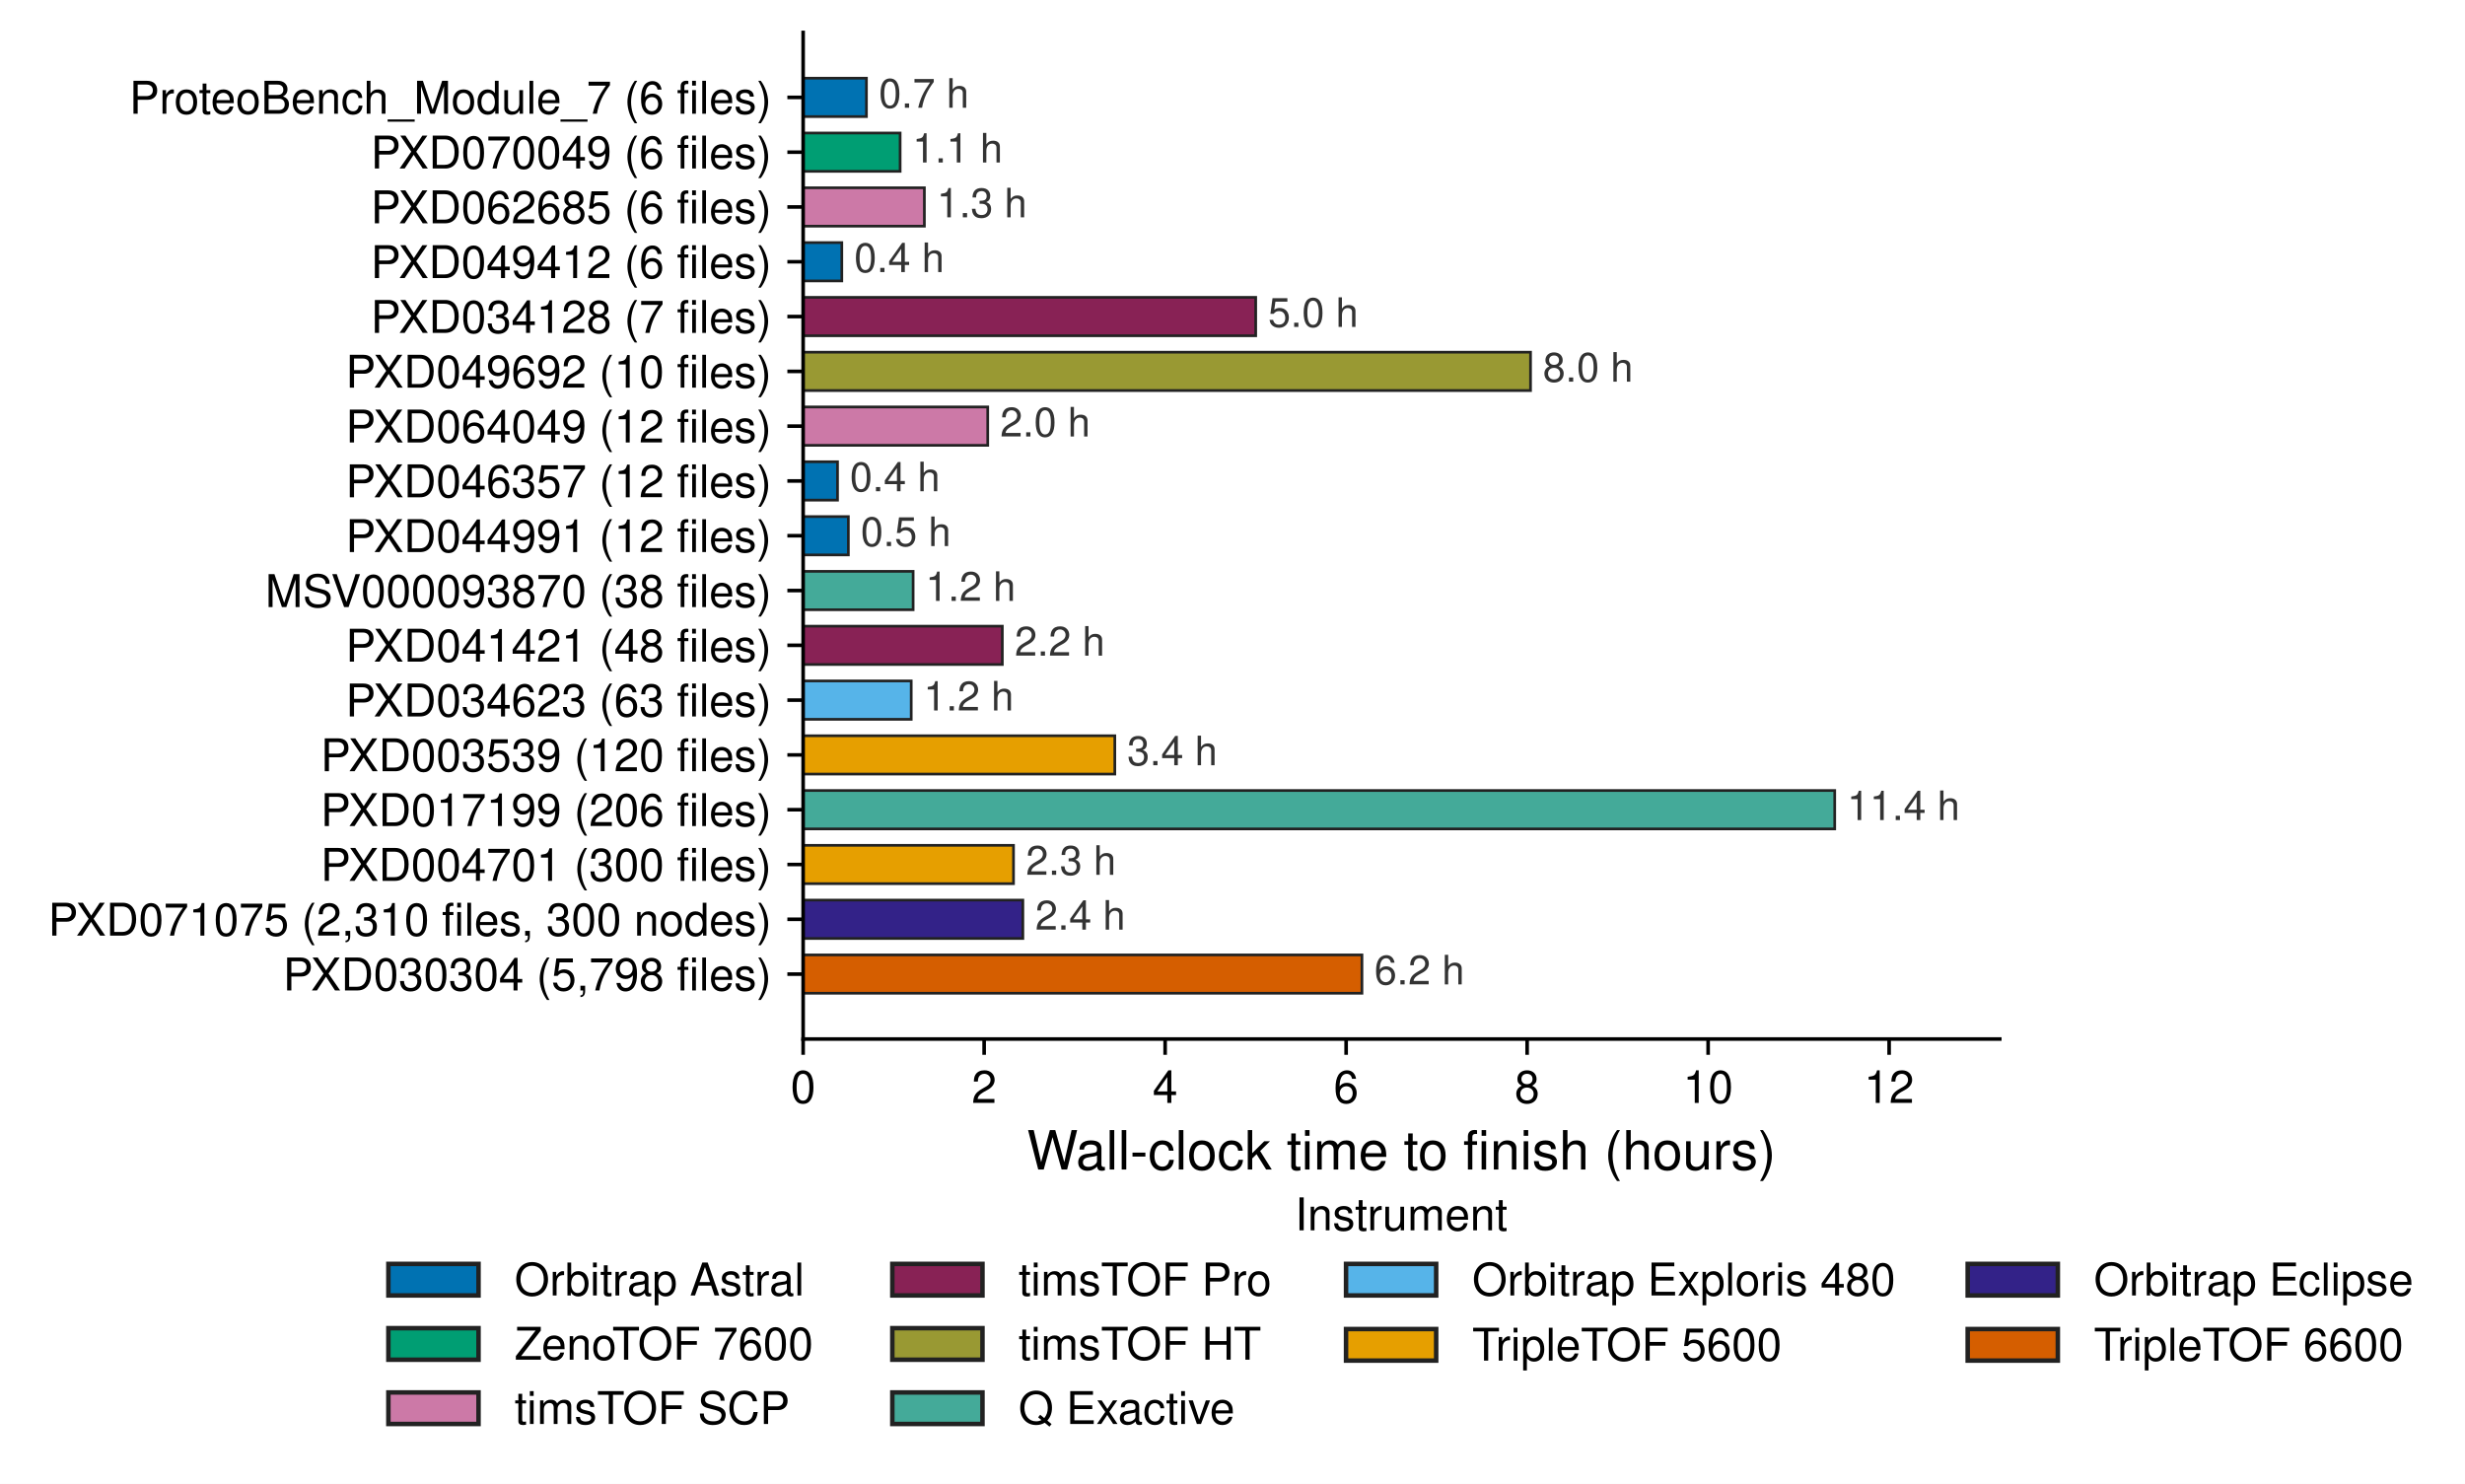
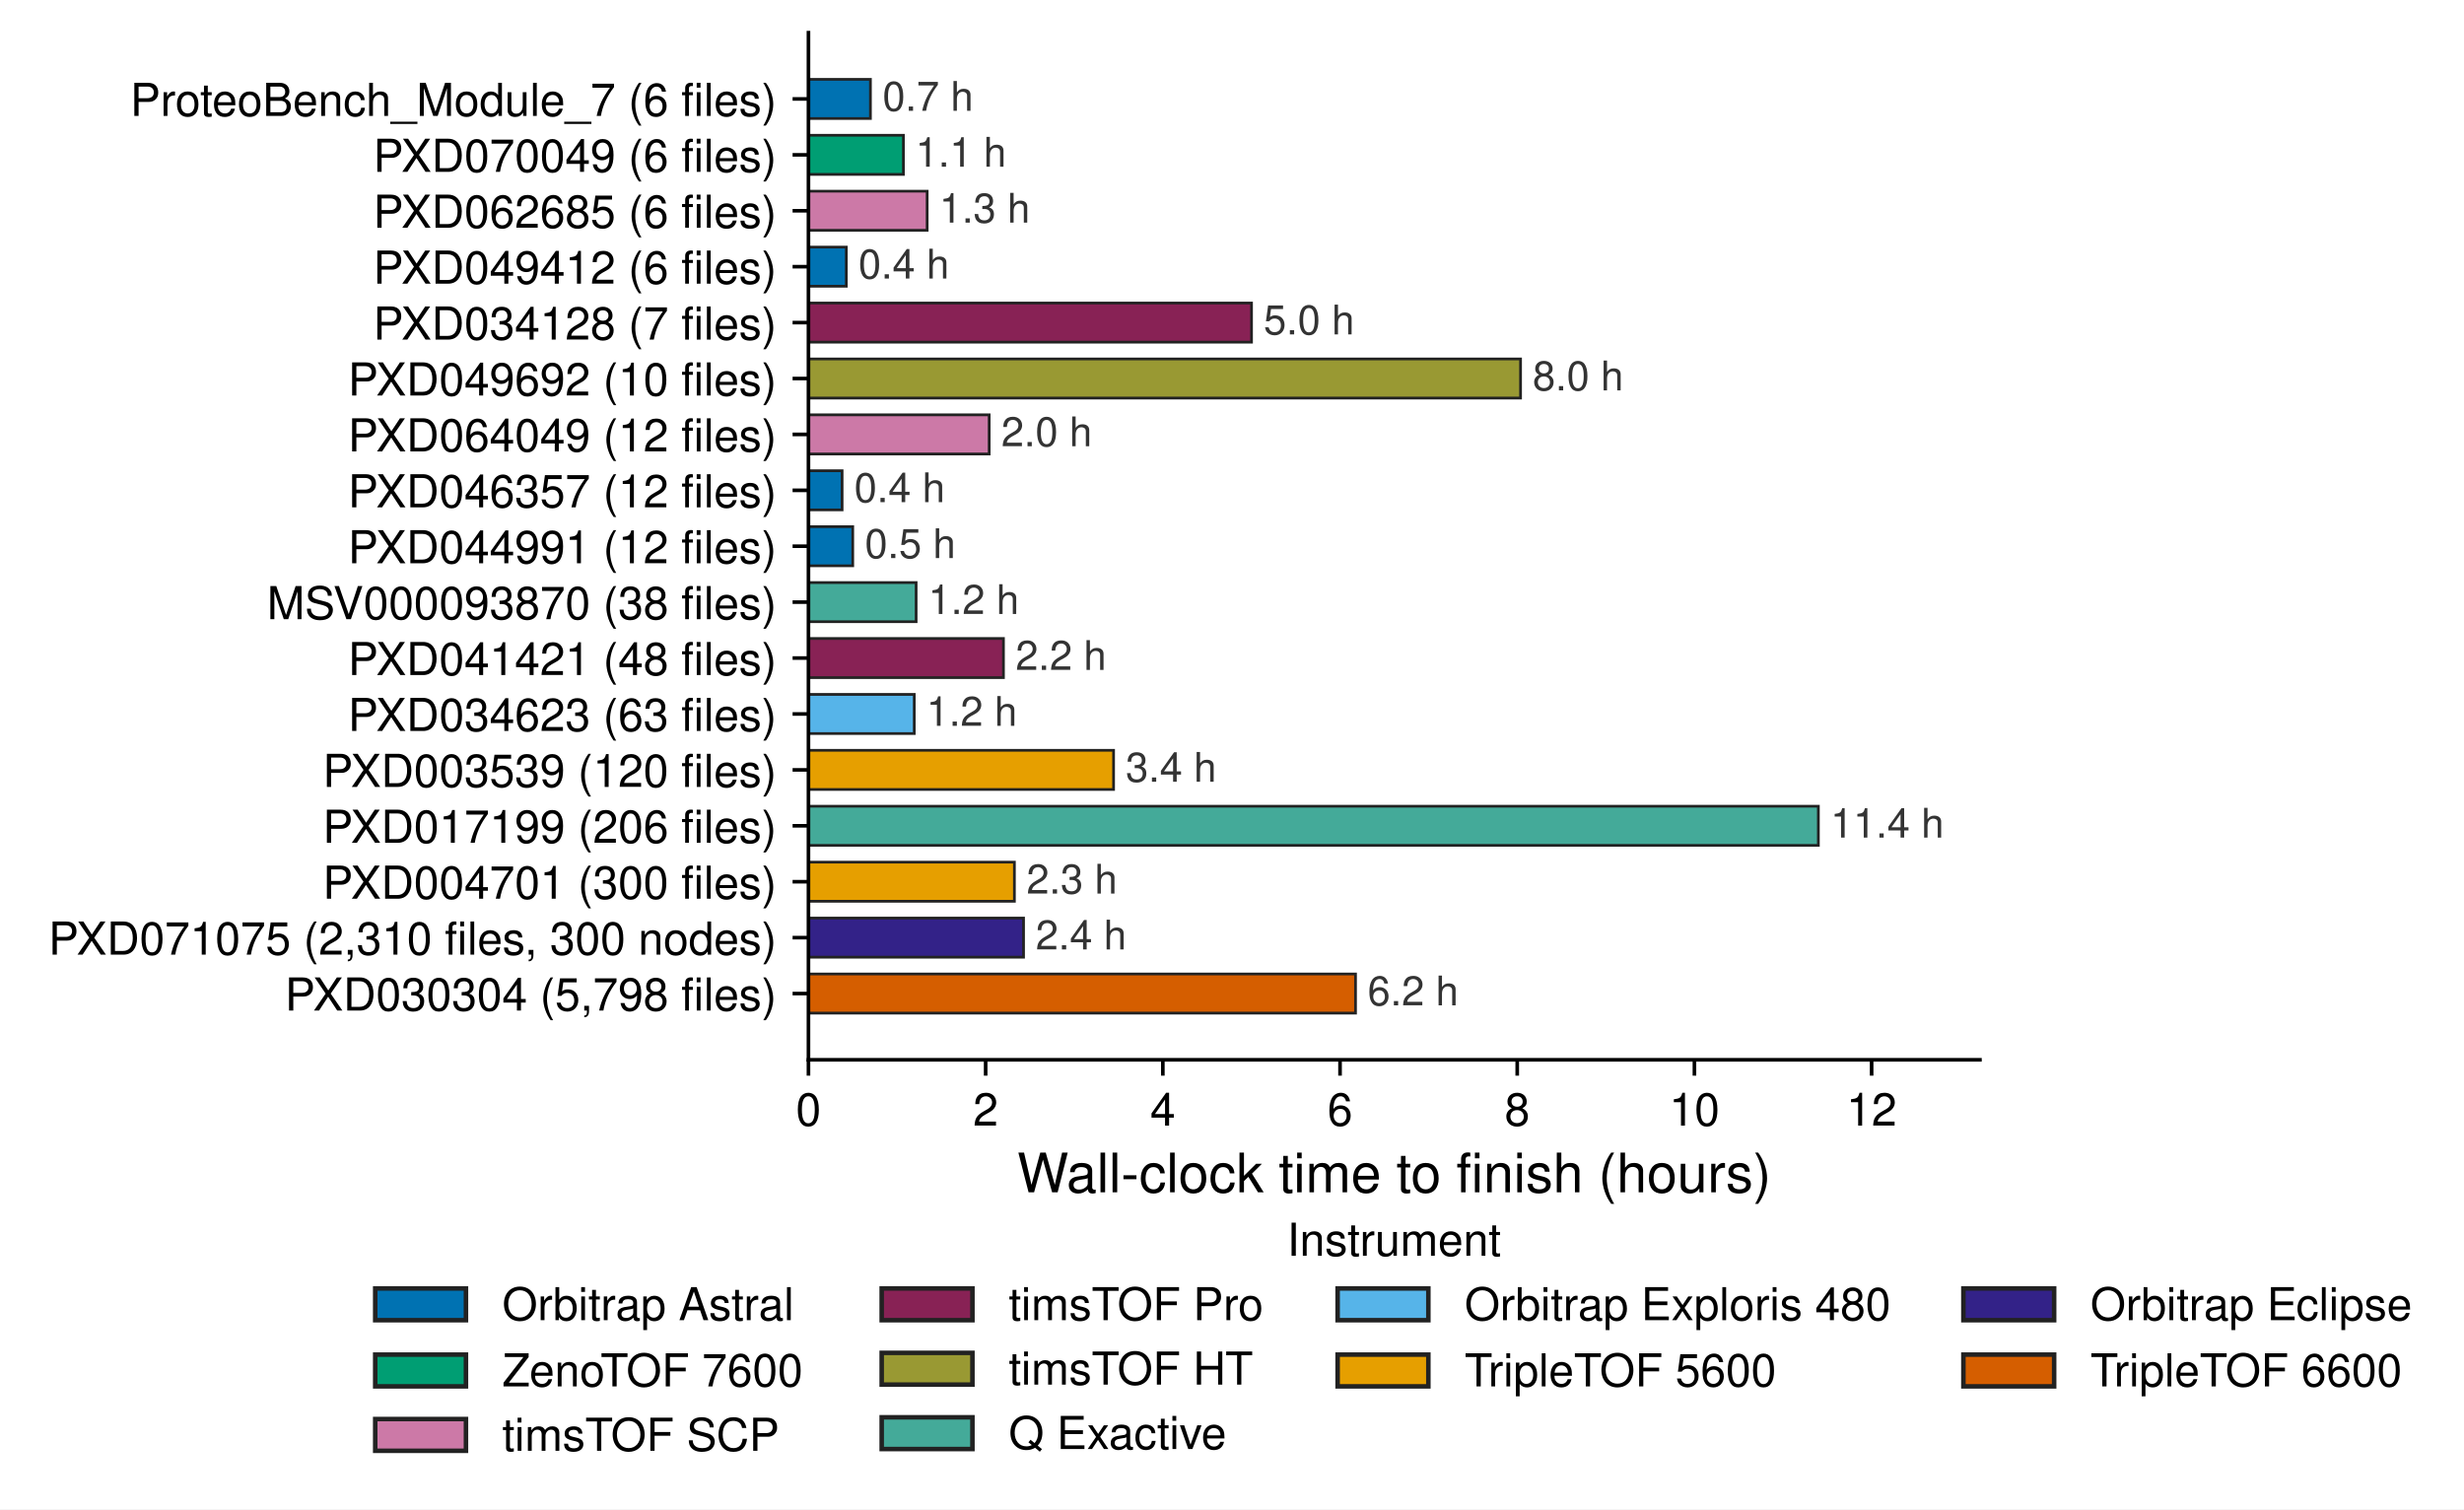
- <svg xmlns="http://www.w3.org/2000/svg" xmlns:xlink="http://www.w3.org/1999/xlink" width="546.897pt" height="329.202pt" viewBox="0 0 546.897 329.202" version="1.1">
+ <svg xmlns="http://www.w3.org/2000/svg" xmlns:xlink="http://www.w3.org/1999/xlink" width="543.077pt" height="332.649pt" viewBox="0 0 543.077 332.649" version="1.1">
  <defs>
    <style type="text/css">*{stroke-linejoin: round; stroke-linecap: butt}</style>
  </defs>
  <g id="figure_1">
    <g id="patch_1">
-       <path d="M 0 329.202  L 546.897 329.202  L 546.897 0  L 0 0  z " style="fill: #ffffff" />
+       <path d="M 0 332.649  L 543.077 332.649  L 543.077 0  L 0 0  z " style="fill: #ffffff" />
    </g>
    <g id="axes_1">
      <g id="patch_2">
-         <path d="M 178.188 230.512  L 443.678 230.512  L 443.678 7.2  L 178.188 7.2  z " style="fill: #ffffff" />
+         <path d="M 178.188 233.574  L 436.387 233.574  L 436.387 7.2  L 178.188 7.2  z " style="fill: #ffffff" />
      </g>
      <g id="patch_3">
-         <path d="M 178.188 17.351  L 192.231 17.351  L 192.231 25.86  L 178.188 25.86  z " clip-path="url(#p35898bf532)" style="fill: #0072b2; stroke: #222222; stroke-width: 0.6; stroke-linejoin: miter" />
+         <path d="M 178.188 17.49  L 191.846 17.49  L 191.846 26.116  L 178.188 26.116  z " clip-path="url(#p997e0b725e)" style="fill: #0072b2; stroke: #222222; stroke-width: 0.6; stroke-linejoin: miter" />
      </g>
      <g id="patch_4">
-         <path d="M 178.188 29.507  L 199.705 29.507  L 199.705 38.016  L 178.188 38.016  z " clip-path="url(#p35898bf532)" style="fill: #009e73; stroke: #222222; stroke-width: 0.6; stroke-linejoin: miter" />
+         <path d="M 178.188 29.813  L 199.114 29.813  L 199.114 38.439  L 178.188 38.439  z " clip-path="url(#p997e0b725e)" style="fill: #009e73; stroke: #222222; stroke-width: 0.6; stroke-linejoin: miter" />
      </g>
      <g id="patch_5">
-         <path d="M 178.188 41.663  L 205.087 41.663  L 205.087 50.173  L 178.188 50.173  z " clip-path="url(#p35898bf532)" style="fill: #cc79a7; stroke: #222222; stroke-width: 0.6; stroke-linejoin: miter" />
+         <path d="M 178.188 42.136  L 204.349 42.136  L 204.349 50.762  L 178.188 50.762  z " clip-path="url(#p997e0b725e)" style="fill: #cc79a7; stroke: #222222; stroke-width: 0.6; stroke-linejoin: miter" />
      </g>
      <g id="patch_6">
-         <path d="M 178.188 53.82  L 186.765 53.82  L 186.765 62.329  L 178.188 62.329  z " clip-path="url(#p35898bf532)" style="fill: #0072b2; stroke: #222222; stroke-width: 0.6; stroke-linejoin: miter" />
+         <path d="M 178.188 54.459  L 186.53 54.459  L 186.53 63.085  L 178.188 63.085  z " clip-path="url(#p997e0b725e)" style="fill: #0072b2; stroke: #222222; stroke-width: 0.6; stroke-linejoin: miter" />
      </g>
      <g id="patch_7">
-         <path d="M 178.188 65.976  L 278.597 65.976  L 278.597 74.485  L 178.188 74.485  z " clip-path="url(#p35898bf532)" style="fill: #882255; stroke: #222222; stroke-width: 0.6; stroke-linejoin: miter" />
+         <path d="M 178.188 66.782  L 275.84 66.782  L 275.84 75.408  L 178.188 75.408  z " clip-path="url(#p997e0b725e)" style="fill: #882255; stroke: #222222; stroke-width: 0.6; stroke-linejoin: miter" />
      </g>
      <g id="patch_8">
-         <path d="M 178.188 78.132  L 339.569 78.132  L 339.569 86.642  L 178.188 86.642  z " clip-path="url(#p35898bf532)" style="fill: #999933; stroke: #222222; stroke-width: 0.6; stroke-linejoin: miter" />
+         <path d="M 178.188 79.105  L 335.137 79.105  L 335.137 87.731  L 178.188 87.731  z " clip-path="url(#p997e0b725e)" style="fill: #999933; stroke: #222222; stroke-width: 0.6; stroke-linejoin: miter" />
      </g>
      <g id="patch_9">
-         <path d="M 178.188 90.289  L 219.142 90.289  L 219.142 98.798  L 178.188 98.798  z " clip-path="url(#p35898bf532)" style="fill: #cc79a7; stroke: #222222; stroke-width: 0.6; stroke-linejoin: miter" />
+         <path d="M 178.188 91.428  L 218.018 91.428  L 218.018 100.054  L 178.188 100.054  z " clip-path="url(#p997e0b725e)" style="fill: #cc79a7; stroke: #222222; stroke-width: 0.6; stroke-linejoin: miter" />
      </g>
      <g id="patch_10">
-         <path d="M 178.188 102.445  L 185.814 102.445  L 185.814 110.954  L 178.188 110.954  z " clip-path="url(#p35898bf532)" style="fill: #0072b2; stroke: #222222; stroke-width: 0.6; stroke-linejoin: miter" />
+         <path d="M 178.188 103.751  L 185.604 103.751  L 185.604 112.377  L 178.188 112.377  z " clip-path="url(#p997e0b725e)" style="fill: #0072b2; stroke: #222222; stroke-width: 0.6; stroke-linejoin: miter" />
      </g>
      <g id="patch_11">
-         <path d="M 178.188 114.601  L 188.221 114.601  L 188.221 123.111  L 178.188 123.111  z " clip-path="url(#p35898bf532)" style="fill: #0072b2; stroke: #222222; stroke-width: 0.6; stroke-linejoin: miter" />
+         <path d="M 178.188 116.074  L 187.946 116.074  L 187.946 124.7  L 178.188 124.7  z " clip-path="url(#p997e0b725e)" style="fill: #0072b2; stroke: #222222; stroke-width: 0.6; stroke-linejoin: miter" />
      </g>
      <g id="patch_12">
-         <path d="M 178.188 126.758  L 202.589 126.758  L 202.589 135.267  L 178.188 135.267  z " clip-path="url(#p35898bf532)" style="fill: #44aa99; stroke: #222222; stroke-width: 0.6; stroke-linejoin: miter" />
+         <path d="M 178.188 128.397  L 201.918 128.397  L 201.918 137.023  L 178.188 137.023  z " clip-path="url(#p997e0b725e)" style="fill: #44aa99; stroke: #222222; stroke-width: 0.6; stroke-linejoin: miter" />
      </g>
      <g id="patch_13">
-         <path d="M 178.188 138.914  L 222.379 138.914  L 222.379 147.423  L 178.188 147.423  z " clip-path="url(#p35898bf532)" style="fill: #882255; stroke: #222222; stroke-width: 0.6; stroke-linejoin: miter" />
+         <path d="M 178.188 140.72  L 221.165 140.72  L 221.165 149.346  L 178.188 149.346  z " clip-path="url(#p997e0b725e)" style="fill: #882255; stroke: #222222; stroke-width: 0.6; stroke-linejoin: miter" />
      </g>
      <g id="patch_14">
-         <path d="M 178.188 151.07  L 202.165 151.07  L 202.165 159.58  L 178.188 159.58  z " clip-path="url(#p35898bf532)" style="fill: #56b4e9; stroke: #222222; stroke-width: 0.6; stroke-linejoin: miter" />
+         <path d="M 178.188 153.043  L 201.506 153.043  L 201.506 161.669  L 178.188 161.669  z " clip-path="url(#p997e0b725e)" style="fill: #56b4e9; stroke: #222222; stroke-width: 0.6; stroke-linejoin: miter" />
      </g>
      <g id="patch_15">
-         <path d="M 178.188 163.227  L 247.336 163.227  L 247.336 171.736  L 178.188 171.736  z " clip-path="url(#p35898bf532)" style="fill: #e69f00; stroke: #222222; stroke-width: 0.6; stroke-linejoin: miter" />
+         <path d="M 178.188 165.366  L 245.437 165.366  L 245.437 173.992  L 178.188 173.992  z " clip-path="url(#p997e0b725e)" style="fill: #e69f00; stroke: #222222; stroke-width: 0.6; stroke-linejoin: miter" />
      </g>
      <g id="patch_16">
-         <path d="M 178.188 175.383  L 407.058 175.383  L 407.058 183.892  L 178.188 183.892  z " clip-path="url(#p35898bf532)" style="fill: #44aa99; stroke: #222222; stroke-width: 0.6; stroke-linejoin: miter" />
+         <path d="M 178.188 177.689  L 400.774 177.689  L 400.774 186.315  L 178.188 186.315  z " clip-path="url(#p997e0b725e)" style="fill: #44aa99; stroke: #222222; stroke-width: 0.6; stroke-linejoin: miter" />
      </g>
      <g id="patch_17">
-         <path d="M 178.188 187.539  L 224.859 187.539  L 224.859 196.049  L 178.188 196.049  z " clip-path="url(#p35898bf532)" style="fill: #e69f00; stroke: #222222; stroke-width: 0.6; stroke-linejoin: miter" />
+         <path d="M 178.188 190.012  L 223.577 190.012  L 223.577 198.639  L 178.188 198.639  z " clip-path="url(#p997e0b725e)" style="fill: #e69f00; stroke: #222222; stroke-width: 0.6; stroke-linejoin: miter" />
      </g>
      <g id="patch_18">
-         <path d="M 178.188 199.696  L 226.932 199.696  L 226.932 208.205  L 178.188 208.205  z " clip-path="url(#p35898bf532)" style="fill: #332288; stroke: #222222; stroke-width: 0.6; stroke-linejoin: miter" />
+         <path d="M 178.188 202.335  L 225.594 202.335  L 225.594 210.962  L 178.188 210.962  z " clip-path="url(#p997e0b725e)" style="fill: #332288; stroke: #222222; stroke-width: 0.6; stroke-linejoin: miter" />
      </g>
      <g id="patch_19">
-         <path d="M 178.188 211.852  L 302.167 211.852  L 302.167 220.361  L 178.188 220.361  z " clip-path="url(#p35898bf532)" style="fill: #d55e00; stroke: #222222; stroke-width: 0.6; stroke-linejoin: miter" />
+         <path d="M 178.188 214.658  L 298.763 214.658  L 298.763 223.285  L 178.188 223.285  z " clip-path="url(#p997e0b725e)" style="fill: #d55e00; stroke: #222222; stroke-width: 0.6; stroke-linejoin: miter" />
      </g>
      <g id="matplotlib.axis_1">
        <g id="xtick_1">
          <g id="line2d_1">
            <defs>
-               <path id="m03715a09d3" d="M 0 0  L 0 3.5  " style="stroke: #000000; stroke-width: 0.8" />
+               <path id="m6bbca49103" d="M 0 0  L 0 3.5  " style="stroke: #000000; stroke-width: 0.8" />
            </defs>
            <g>
-               <use xlink:href="#m03715a09d3" x="178.188" y="230.512" style="stroke: #000000; stroke-width: 0.8" />
+               <use xlink:href="#m6bbca49103" x="178.188" y="233.574" style="stroke: #000000; stroke-width: 0.8" />
            </g>
          </g>
          <g id="text_1">
-             <text style="font-size: 10px; font-family: 'Helvetica', 'Arial', 'DejaVu Sans', sans-serif; text-anchor: middle" x="178.188" y="244.685" transform="rotate(-0 178.1875 244.6854)">0</text>
+             <text style="font-size: 10px; font-family: 'Helvetica', 'Arial', 'DejaVu Sans', sans-serif; text-anchor: middle" x="178.188" y="248.074" transform="rotate(-0 178.1875 248.0743)">0</text>
          </g>
        </g>
        <g id="xtick_2">
          <g id="line2d_2">
            <g>
-               <use xlink:href="#m03715a09d3" x="218.345" y="230.512" style="stroke: #000000; stroke-width: 0.8" />
+               <use xlink:href="#m6bbca49103" x="217.242" y="233.574" style="stroke: #000000; stroke-width: 0.8" />
            </g>
          </g>
          <g id="text_2">
-             <text style="font-size: 10px; font-family: 'Helvetica', 'Arial', 'DejaVu Sans', sans-serif; text-anchor: middle" x="218.345" y="244.685" transform="rotate(-0 218.3446 244.6854)">2</text>
+             <text style="font-size: 10px; font-family: 'Helvetica', 'Arial', 'DejaVu Sans', sans-serif; text-anchor: middle" x="217.242" y="248.074" transform="rotate(-0 217.2419 248.0743)">2</text>
          </g>
        </g>
        <g id="xtick_3">
          <g id="line2d_3">
            <g>
-               <use xlink:href="#m03715a09d3" x="258.502" y="230.512" style="stroke: #000000; stroke-width: 0.8" />
+               <use xlink:href="#m6bbca49103" x="256.296" y="233.574" style="stroke: #000000; stroke-width: 0.8" />
            </g>
          </g>
          <g id="text_3">
-             <text style="font-size: 10px; font-family: 'Helvetica', 'Arial', 'DejaVu Sans', sans-serif; text-anchor: middle" x="258.502" y="244.685" transform="rotate(-0 258.5017 244.6854)">4</text>
+             <text style="font-size: 10px; font-family: 'Helvetica', 'Arial', 'DejaVu Sans', sans-serif; text-anchor: middle" x="256.296" y="248.074" transform="rotate(-0 256.2963 248.0743)">4</text>
          </g>
        </g>
        <g id="xtick_4">
          <g id="line2d_4">
            <g>
-               <use xlink:href="#m03715a09d3" x="298.659" y="230.512" style="stroke: #000000; stroke-width: 0.8" />
+               <use xlink:href="#m6bbca49103" x="295.351" y="233.574" style="stroke: #000000; stroke-width: 0.8" />
            </g>
          </g>
          <g id="text_4">
-             <text style="font-size: 10px; font-family: 'Helvetica', 'Arial', 'DejaVu Sans', sans-serif; text-anchor: middle" x="298.659" y="244.685" transform="rotate(-0 298.6587 244.6854)">6</text>
+             <text style="font-size: 10px; font-family: 'Helvetica', 'Arial', 'DejaVu Sans', sans-serif; text-anchor: middle" x="295.351" y="248.074" transform="rotate(-0 295.3508 248.0743)">6</text>
          </g>
        </g>
        <g id="xtick_5">
          <g id="line2d_5">
            <g>
-               <use xlink:href="#m03715a09d3" x="338.816" y="230.512" style="stroke: #000000; stroke-width: 0.8" />
+               <use xlink:href="#m6bbca49103" x="334.405" y="233.574" style="stroke: #000000; stroke-width: 0.8" />
            </g>
          </g>
          <g id="text_5">
-             <text style="font-size: 10px; font-family: 'Helvetica', 'Arial', 'DejaVu Sans', sans-serif; text-anchor: middle" x="338.816" y="244.685" transform="rotate(-0 338.8158 244.6854)">8</text>
+             <text style="font-size: 10px; font-family: 'Helvetica', 'Arial', 'DejaVu Sans', sans-serif; text-anchor: middle" x="334.405" y="248.074" transform="rotate(-0 334.4052 248.0743)">8</text>
          </g>
        </g>
        <g id="xtick_6">
          <g id="line2d_6">
            <g>
-               <use xlink:href="#m03715a09d3" x="378.973" y="230.512" style="stroke: #000000; stroke-width: 0.8" />
+               <use xlink:href="#m6bbca49103" x="373.46" y="233.574" style="stroke: #000000; stroke-width: 0.8" />
            </g>
          </g>
          <g id="text_6">
-             <text style="font-size: 10px; font-family: 'Helvetica', 'Arial', 'DejaVu Sans', sans-serif; text-anchor: middle" x="378.973" y="244.685" transform="rotate(-0 378.9729 244.6854)">10</text>
+             <text style="font-size: 10px; font-family: 'Helvetica', 'Arial', 'DejaVu Sans', sans-serif; text-anchor: middle" x="373.46" y="248.074" transform="rotate(-0 373.4596 248.0743)">10</text>
          </g>
        </g>
        <g id="xtick_7">
          <g id="line2d_7">
            <g>
-               <use xlink:href="#m03715a09d3" x="419.13" y="230.512" style="stroke: #000000; stroke-width: 0.8" />
+               <use xlink:href="#m6bbca49103" x="412.514" y="233.574" style="stroke: #000000; stroke-width: 0.8" />
            </g>
          </g>
          <g id="text_7">
-             <text style="font-size: 10px; font-family: 'Helvetica', 'Arial', 'DejaVu Sans', sans-serif; text-anchor: middle" x="419.13" y="244.685" transform="rotate(-0 419.13 244.6854)">12</text>
+             <text style="font-size: 10px; font-family: 'Helvetica', 'Arial', 'DejaVu Sans', sans-serif; text-anchor: middle" x="412.514" y="248.074" transform="rotate(-0 412.514 248.0743)">12</text>
          </g>
        </g>
        <g id="text_8">
-           <text style="font-size: 12px; font-family: 'Helvetica', 'Arial', 'DejaVu Sans', sans-serif; text-anchor: middle" x="310.933" y="259.466" transform="rotate(-0 310.9325 259.4661)">Wall-clock time to finish (hours)</text>
+           <text style="font-size: 12px; font-family: 'Helvetica', 'Arial', 'DejaVu Sans', sans-serif; text-anchor: middle" x="307.288" y="262.774" transform="rotate(-0 307.2875 262.7736)">Wall-clock time to finish (hours)</text>
        </g>
      </g>
      <g id="matplotlib.axis_2">
        <g id="ytick_1">
          <g id="line2d_8">
            <defs>
-               <path id="m90ef598fbb" d="M 0 0  L -3.5 0  " style="stroke: #000000; stroke-width: 0.8" />
+               <path id="m65134da988" d="M 0 0  L -3.5 0  " style="stroke: #000000; stroke-width: 0.8" />
            </defs>
            <g>
-               <use xlink:href="#m90ef598fbb" x="178.188" y="21.605" style="stroke: #000000; stroke-width: 0.8" />
+               <use xlink:href="#m65134da988" x="178.188" y="21.803" style="stroke: #000000; stroke-width: 0.8" />
            </g>
          </g>
          <g id="text_9">
-             <text style="font-size: 10px; font-family: 'Helvetica', 'Arial', 'DejaVu Sans', sans-serif; text-anchor: end" x="171.188" y="25.229" transform="rotate(-0 171.1875 25.2287)">ProteoBench_Module_7  (6 files)</text>
+             <text style="font-size: 10px; font-family: 'Helvetica', 'Arial', 'DejaVu Sans', sans-serif; text-anchor: end" x="171.188" y="25.553" transform="rotate(-0 171.1875 25.55281)">ProteoBench_Module_7  (6 files)</text>
          </g>
        </g>
        <g id="ytick_2">
          <g id="line2d_9">
            <g>
-               <use xlink:href="#m90ef598fbb" x="178.188" y="33.762" style="stroke: #000000; stroke-width: 0.8" />
+               <use xlink:href="#m65134da988" x="178.188" y="34.126" style="stroke: #000000; stroke-width: 0.8" />
            </g>
          </g>
          <g id="text_10">
-             <text style="font-size: 10px; font-family: 'Helvetica', 'Arial', 'DejaVu Sans', sans-serif; text-anchor: end" x="171.188" y="37.385" transform="rotate(-0 171.1875 37.38504)">PXD070049  (6 files)</text>
+             <text style="font-size: 10px; font-family: 'Helvetica', 'Arial', 'DejaVu Sans', sans-serif; text-anchor: end" x="171.188" y="37.876" transform="rotate(-0 171.1875 37.87585)">PXD070049  (6 files)</text>
          </g>
        </g>
        <g id="ytick_3">
          <g id="line2d_10">
            <g>
-               <use xlink:href="#m90ef598fbb" x="178.188" y="45.918" style="stroke: #000000; stroke-width: 0.8" />
+               <use xlink:href="#m65134da988" x="178.188" y="46.449" style="stroke: #000000; stroke-width: 0.8" />
            </g>
          </g>
          <g id="text_11">
-             <text style="font-size: 10px; font-family: 'Helvetica', 'Arial', 'DejaVu Sans', sans-serif; text-anchor: end" x="171.188" y="49.541" transform="rotate(-0 171.1875 49.54139)">PXD062685  (6 files)</text>
+             <text style="font-size: 10px; font-family: 'Helvetica', 'Arial', 'DejaVu Sans', sans-serif; text-anchor: end" x="171.188" y="50.199" transform="rotate(-0 171.1875 50.1989)">PXD062685  (6 files)</text>
          </g>
        </g>
        <g id="ytick_4">
          <g id="line2d_11">
            <g>
-               <use xlink:href="#m90ef598fbb" x="178.188" y="58.074" style="stroke: #000000; stroke-width: 0.8" />
+               <use xlink:href="#m65134da988" x="178.188" y="58.772" style="stroke: #000000; stroke-width: 0.8" />
            </g>
          </g>
          <g id="text_12">
-             <text style="font-size: 10px; font-family: 'Helvetica', 'Arial', 'DejaVu Sans', sans-serif; text-anchor: end" x="171.188" y="61.698" transform="rotate(-0 171.1875 61.69773)">PXD049412  (6 files)</text>
+             <text style="font-size: 10px; font-family: 'Helvetica', 'Arial', 'DejaVu Sans', sans-serif; text-anchor: end" x="171.188" y="62.522" transform="rotate(-0 171.1875 62.52195)">PXD049412  (6 files)</text>
          </g>
        </g>
        <g id="ytick_5">
          <g id="line2d_12">
            <g>
-               <use xlink:href="#m90ef598fbb" x="178.188" y="70.231" style="stroke: #000000; stroke-width: 0.8" />
+               <use xlink:href="#m65134da988" x="178.188" y="71.095" style="stroke: #000000; stroke-width: 0.8" />
            </g>
          </g>
          <g id="text_13">
-             <text style="font-size: 10px; font-family: 'Helvetica', 'Arial', 'DejaVu Sans', sans-serif; text-anchor: end" x="171.188" y="73.854" transform="rotate(-0 171.1875 73.85407)">PXD034128  (7 files)</text>
+             <text style="font-size: 10px; font-family: 'Helvetica', 'Arial', 'DejaVu Sans', sans-serif; text-anchor: end" x="171.188" y="74.845" transform="rotate(-0 171.1875 74.84499)">PXD034128  (7 files)</text>
          </g>
        </g>
        <g id="ytick_6">
          <g id="line2d_13">
            <g>
-               <use xlink:href="#m90ef598fbb" x="178.188" y="82.387" style="stroke: #000000; stroke-width: 0.8" />
+               <use xlink:href="#m65134da988" x="178.188" y="83.418" style="stroke: #000000; stroke-width: 0.8" />
            </g>
          </g>
          <g id="text_14">
-             <text style="font-size: 10px; font-family: 'Helvetica', 'Arial', 'DejaVu Sans', sans-serif; text-anchor: end" x="171.188" y="86.01" transform="rotate(-0 171.1875 86.01041)">PXD049692  (10 files)</text>
+             <text style="font-size: 10px; font-family: 'Helvetica', 'Arial', 'DejaVu Sans', sans-serif; text-anchor: end" x="171.188" y="87.168" transform="rotate(-0 171.1875 87.16804)">PXD049692  (10 files)</text>
          </g>
        </g>
        <g id="ytick_7">
          <g id="line2d_14">
            <g>
-               <use xlink:href="#m90ef598fbb" x="178.188" y="94.543" style="stroke: #000000; stroke-width: 0.8" />
+               <use xlink:href="#m65134da988" x="178.188" y="95.741" style="stroke: #000000; stroke-width: 0.8" />
            </g>
          </g>
          <g id="text_15">
-             <text style="font-size: 10px; font-family: 'Helvetica', 'Arial', 'DejaVu Sans', sans-serif; text-anchor: end" x="171.188" y="98.167" transform="rotate(-0 171.1875 98.16675)">PXD064049  (12 files)</text>
+             <text style="font-size: 10px; font-family: 'Helvetica', 'Arial', 'DejaVu Sans', sans-serif; text-anchor: end" x="171.188" y="99.491" transform="rotate(-0 171.1875 99.49108)">PXD064049  (12 files)</text>
          </g>
        </g>
        <g id="ytick_8">
          <g id="line2d_15">
            <g>
-               <use xlink:href="#m90ef598fbb" x="178.188" y="106.7" style="stroke: #000000; stroke-width: 0.8" />
+               <use xlink:href="#m65134da988" x="178.188" y="108.064" style="stroke: #000000; stroke-width: 0.8" />
            </g>
          </g>
          <g id="text_16">
-             <text style="font-size: 10px; font-family: 'Helvetica', 'Arial', 'DejaVu Sans', sans-serif; text-anchor: end" x="171.188" y="110.323" transform="rotate(-0 171.1875 110.3231)">PXD046357  (12 files)</text>
+             <text style="font-size: 10px; font-family: 'Helvetica', 'Arial', 'DejaVu Sans', sans-serif; text-anchor: end" x="171.188" y="111.814" transform="rotate(-0 171.1875 111.8141)">PXD046357  (12 files)</text>
          </g>
        </g>
        <g id="ytick_9">
          <g id="line2d_16">
            <g>
-               <use xlink:href="#m90ef598fbb" x="178.188" y="118.856" style="stroke: #000000; stroke-width: 0.8" />
+               <use xlink:href="#m65134da988" x="178.188" y="120.387" style="stroke: #000000; stroke-width: 0.8" />
            </g>
          </g>
          <g id="text_17">
-             <text style="font-size: 10px; font-family: 'Helvetica', 'Arial', 'DejaVu Sans', sans-serif; text-anchor: end" x="171.188" y="122.479" transform="rotate(-0 171.1875 122.4794)">PXD044991  (12 files)</text>
+             <text style="font-size: 10px; font-family: 'Helvetica', 'Arial', 'DejaVu Sans', sans-serif; text-anchor: end" x="171.188" y="124.137" transform="rotate(-0 171.1875 124.1372)">PXD044991  (12 files)</text>
          </g>
        </g>
        <g id="ytick_10">
          <g id="line2d_17">
            <g>
-               <use xlink:href="#m90ef598fbb" x="178.188" y="131.012" style="stroke: #000000; stroke-width: 0.8" />
+               <use xlink:href="#m65134da988" x="178.188" y="132.71" style="stroke: #000000; stroke-width: 0.8" />
            </g>
          </g>
          <g id="text_18">
-             <text style="font-size: 10px; font-family: 'Helvetica', 'Arial', 'DejaVu Sans', sans-serif; text-anchor: end" x="171.188" y="134.675" transform="rotate(-0 171.1875 134.6748)">MSV000093870  (38 files)</text>
+             <text style="font-size: 10px; font-family: 'Helvetica', 'Arial', 'DejaVu Sans', sans-serif; text-anchor: end" x="171.188" y="136.46" transform="rotate(-0 171.1875 136.4602)">MSV000093870  (38 files)</text>
          </g>
        </g>
        <g id="ytick_11">
          <g id="line2d_18">
            <g>
-               <use xlink:href="#m90ef598fbb" x="178.188" y="143.169" style="stroke: #000000; stroke-width: 0.8" />
+               <use xlink:href="#m65134da988" x="178.188" y="145.033" style="stroke: #000000; stroke-width: 0.8" />
            </g>
          </g>
          <g id="text_19">
-             <text style="font-size: 10px; font-family: 'Helvetica', 'Arial', 'DejaVu Sans', sans-serif; text-anchor: end" x="171.188" y="146.792" transform="rotate(-0 171.1875 146.7921)">PXD041421  (48 files)</text>
+             <text style="font-size: 10px; font-family: 'Helvetica', 'Arial', 'DejaVu Sans', sans-serif; text-anchor: end" x="171.188" y="148.783" transform="rotate(-0 171.1875 148.7833)">PXD041421  (48 files)</text>
          </g>
        </g>
        <g id="ytick_12">
          <g id="line2d_19">
            <g>
-               <use xlink:href="#m90ef598fbb" x="178.188" y="155.325" style="stroke: #000000; stroke-width: 0.8" />
+               <use xlink:href="#m65134da988" x="178.188" y="157.356" style="stroke: #000000; stroke-width: 0.8" />
            </g>
          </g>
          <g id="text_20">
-             <text style="font-size: 10px; font-family: 'Helvetica', 'Arial', 'DejaVu Sans', sans-serif; text-anchor: end" x="171.188" y="158.948" transform="rotate(-0 171.1875 158.9485)">PXD034623  (63 files)</text>
+             <text style="font-size: 10px; font-family: 'Helvetica', 'Arial', 'DejaVu Sans', sans-serif; text-anchor: end" x="171.188" y="161.106" transform="rotate(-0 171.1875 161.1063)">PXD034623  (63 files)</text>
          </g>
        </g>
        <g id="ytick_13">
          <g id="line2d_20">
            <g>
-               <use xlink:href="#m90ef598fbb" x="178.188" y="167.481" style="stroke: #000000; stroke-width: 0.8" />
+               <use xlink:href="#m65134da988" x="178.188" y="169.679" style="stroke: #000000; stroke-width: 0.8" />
            </g>
          </g>
          <g id="text_21">
-             <text style="font-size: 10px; font-family: 'Helvetica', 'Arial', 'DejaVu Sans', sans-serif; text-anchor: end" x="171.188" y="171.105" transform="rotate(-0 171.1875 171.1048)">PXD003539  (120 files)</text>
+             <text style="font-size: 10px; font-family: 'Helvetica', 'Arial', 'DejaVu Sans', sans-serif; text-anchor: end" x="171.188" y="173.429" transform="rotate(-0 171.1875 173.4294)">PXD003539  (120 files)</text>
          </g>
        </g>
        <g id="ytick_14">
          <g id="line2d_21">
            <g>
-               <use xlink:href="#m90ef598fbb" x="178.188" y="179.638" style="stroke: #000000; stroke-width: 0.8" />
+               <use xlink:href="#m65134da988" x="178.188" y="182.002" style="stroke: #000000; stroke-width: 0.8" />
            </g>
          </g>
          <g id="text_22">
-             <text style="font-size: 10px; font-family: 'Helvetica', 'Arial', 'DejaVu Sans', sans-serif; text-anchor: end" x="171.188" y="183.261" transform="rotate(-0 171.1875 183.2611)">PXD017199  (206 files)</text>
+             <text style="font-size: 10px; font-family: 'Helvetica', 'Arial', 'DejaVu Sans', sans-serif; text-anchor: end" x="171.188" y="185.752" transform="rotate(-0 171.1875 185.7524)">PXD017199  (206 files)</text>
          </g>
        </g>
        <g id="ytick_15">
          <g id="line2d_22">
            <g>
-               <use xlink:href="#m90ef598fbb" x="178.188" y="191.794" style="stroke: #000000; stroke-width: 0.8" />
+               <use xlink:href="#m65134da988" x="178.188" y="194.325" style="stroke: #000000; stroke-width: 0.8" />
            </g>
          </g>
          <g id="text_23">
-             <text style="font-size: 10px; font-family: 'Helvetica', 'Arial', 'DejaVu Sans', sans-serif; text-anchor: end" x="171.188" y="195.417" transform="rotate(-0 171.1875 195.4175)">PXD004701  (300 files)</text>
+             <text style="font-size: 10px; font-family: 'Helvetica', 'Arial', 'DejaVu Sans', sans-serif; text-anchor: end" x="171.188" y="198.075" transform="rotate(-0 171.1875 198.0754)">PXD004701  (300 files)</text>
          </g>
        </g>
        <g id="ytick_16">
          <g id="line2d_23">
            <g>
-               <use xlink:href="#m90ef598fbb" x="178.188" y="203.95" style="stroke: #000000; stroke-width: 0.8" />
+               <use xlink:href="#m65134da988" x="178.188" y="206.648" style="stroke: #000000; stroke-width: 0.8" />
            </g>
          </g>
          <g id="text_24">
-             <text style="font-size: 10px; font-family: 'Helvetica', 'Arial', 'DejaVu Sans', sans-serif; text-anchor: end" x="171.188" y="207.574" transform="rotate(-0 171.1875 207.5738)">PXD071075  (2,310 files, 300 nodes)</text>
+             <text style="font-size: 10px; font-family: 'Helvetica', 'Arial', 'DejaVu Sans', sans-serif; text-anchor: end" x="171.188" y="210.398" transform="rotate(-0 171.1875 210.3985)">PXD071075  (2,310 files, 300 nodes)</text>
          </g>
        </g>
        <g id="ytick_17">
          <g id="line2d_24">
            <g>
-               <use xlink:href="#m90ef598fbb" x="178.188" y="216.107" style="stroke: #000000; stroke-width: 0.8" />
+               <use xlink:href="#m65134da988" x="178.188" y="218.972" style="stroke: #000000; stroke-width: 0.8" />
            </g>
          </g>
          <g id="text_25">
-             <text style="font-size: 10px; font-family: 'Helvetica', 'Arial', 'DejaVu Sans', sans-serif; text-anchor: end" x="171.188" y="219.73" transform="rotate(-0 171.1875 219.7302)">PXD030304  (5,798 files)</text>
+             <text style="font-size: 10px; font-family: 'Helvetica', 'Arial', 'DejaVu Sans', sans-serif; text-anchor: end" x="171.188" y="222.722" transform="rotate(-0 171.1875 222.7215)">PXD030304  (5,798 files)</text>
          </g>
        </g>
      </g>
      <g id="patch_20">
-         <path d="M 178.188 230.512  L 178.188 7.2  " style="fill: none; stroke: #000000; stroke-width: 0.8; stroke-linejoin: miter; stroke-linecap: square" />
+         <path d="M 178.188 233.574  L 178.188 7.2  " style="fill: none; stroke: #000000; stroke-width: 0.8; stroke-linejoin: miter; stroke-linecap: square" />
      </g>
      <g id="patch_21">
-         <path d="M 178.188 230.512  L 443.678 230.512  " style="fill: none; stroke: #000000; stroke-width: 0.8; stroke-linejoin: miter; stroke-linecap: square" />
+         <path d="M 178.188 233.574  L 436.387 233.574  " style="fill: none; stroke: #000000; stroke-width: 0.8; stroke-linejoin: miter; stroke-linecap: square" />
      </g>
      <g id="text_26">
-         <text style="font-size: 9px; font-family: 'Helvetica', 'Arial', 'DejaVu Sans', sans-serif; text-anchor: start; fill: #333333" x="194.978" y="23.895" transform="rotate(-0 194.9778 23.89534)">0.7 h</text>
+         <text style="font-size: 9px; font-family: 'Helvetica', 'Arial', 'DejaVu Sans', sans-serif; text-anchor: start; fill: #333333" x="194.517" y="24.413" transform="rotate(-0 194.5167 24.41316)">0.7 h</text>
      </g>
      <g id="text_27">
-         <text style="font-size: 9px; font-family: 'Helvetica', 'Arial', 'DejaVu Sans', sans-serif; text-anchor: start; fill: #333333" x="202.451" y="36.052" transform="rotate(-0 202.4514 36.05168)">1.1 h</text>
+         <text style="font-size: 9px; font-family: 'Helvetica', 'Arial', 'DejaVu Sans', sans-serif; text-anchor: start; fill: #333333" x="201.785" y="36.736" transform="rotate(-0 201.7852 36.73621)">1.1 h</text>
      </g>
      <g id="text_28">
-         <text style="font-size: 9px; font-family: 'Helvetica', 'Arial', 'DejaVu Sans', sans-serif; text-anchor: start; fill: #333333" x="207.834" y="48.208" transform="rotate(-0 207.8336 48.20803)">1.3 h</text>
+         <text style="font-size: 9px; font-family: 'Helvetica', 'Arial', 'DejaVu Sans', sans-serif; text-anchor: start; fill: #333333" x="207.02" y="49.059" transform="rotate(-0 207.0196 49.05925)">1.3 h</text>
      </g>
      <g id="text_29">
-         <text style="font-size: 9px; font-family: 'Helvetica', 'Arial', 'DejaVu Sans', sans-serif; text-anchor: start; fill: #333333" x="189.512" y="60.364" transform="rotate(-0 189.5119 60.36437)">0.4 h</text>
+         <text style="font-size: 9px; font-family: 'Helvetica', 'Arial', 'DejaVu Sans', sans-serif; text-anchor: start; fill: #333333" x="189.201" y="61.382" transform="rotate(-0 189.201 61.3823)">0.4 h</text>
      </g>
      <g id="text_30">
-         <text style="font-size: 9px; font-family: 'Helvetica', 'Arial', 'DejaVu Sans', sans-serif; text-anchor: start; fill: #333333" x="281.343" y="72.521" transform="rotate(-0 281.3434 72.52071)">5.0 h</text>
+         <text style="font-size: 9px; font-family: 'Helvetica', 'Arial', 'DejaVu Sans', sans-serif; text-anchor: start; fill: #333333" x="278.511" y="73.705" transform="rotate(-0 278.5109 73.70534)">5.0 h</text>
      </g>
      <g id="text_31">
-         <text style="font-size: 9px; font-family: 'Helvetica', 'Arial', 'DejaVu Sans', sans-serif; text-anchor: start; fill: #333333" x="342.315" y="84.677" transform="rotate(-0 342.3152 84.67705)">8.0 h</text>
+         <text style="font-size: 9px; font-family: 'Helvetica', 'Arial', 'DejaVu Sans', sans-serif; text-anchor: start; fill: #333333" x="337.808" y="86.028" transform="rotate(-0 337.8085 86.02839)">8.0 h</text>
      </g>
      <g id="text_32">
-         <text style="font-size: 9px; font-family: 'Helvetica', 'Arial', 'DejaVu Sans', sans-serif; text-anchor: start; fill: #333333" x="221.889" y="96.833" transform="rotate(-0 221.8886 96.83339)">2.0 h</text>
+         <text style="font-size: 9px; font-family: 'Helvetica', 'Arial', 'DejaVu Sans', sans-serif; text-anchor: start; fill: #333333" x="220.689" y="98.351" transform="rotate(-0 220.6886 98.35143)">2.0 h</text>
      </g>
      <g id="text_33">
-         <text style="font-size: 9px; font-family: 'Helvetica', 'Arial', 'DejaVu Sans', sans-serif; text-anchor: start; fill: #333333" x="188.56" y="108.99" transform="rotate(-0 188.5601 108.9897)">0.4 h</text>
+         <text style="font-size: 9px; font-family: 'Helvetica', 'Arial', 'DejaVu Sans', sans-serif; text-anchor: start; fill: #333333" x="188.275" y="110.674" transform="rotate(-0 188.2753 110.6745)">0.4 h</text>
      </g>
      <g id="text_34">
-         <text style="font-size: 9px; font-family: 'Helvetica', 'Arial', 'DejaVu Sans', sans-serif; text-anchor: start; fill: #333333" x="190.968" y="121.146" transform="rotate(-0 190.9676 121.1461)">0.5 h</text>
+         <text style="font-size: 9px; font-family: 'Helvetica', 'Arial', 'DejaVu Sans', sans-serif; text-anchor: start; fill: #333333" x="190.617" y="122.998" transform="rotate(-0 190.6166 122.9975)">0.5 h</text>
      </g>
      <g id="text_35">
-         <text style="font-size: 9px; font-family: 'Helvetica', 'Arial', 'DejaVu Sans', sans-serif; text-anchor: start; fill: #333333" x="205.335" y="133.302" transform="rotate(-0 205.335 133.3024)">1.2 h</text>
+         <text style="font-size: 9px; font-family: 'Helvetica', 'Arial', 'DejaVu Sans', sans-serif; text-anchor: start; fill: #333333" x="204.59" y="135.321" transform="rotate(-0 204.5895 135.3206)">1.2 h</text>
      </g>
      <g id="text_36">
-         <text style="font-size: 9px; font-family: 'Helvetica', 'Arial', 'DejaVu Sans', sans-serif; text-anchor: start; fill: #333333" x="225.125" y="145.459" transform="rotate(-0 225.125 145.4588)">2.2 h</text>
+         <text style="font-size: 9px; font-family: 'Helvetica', 'Arial', 'DejaVu Sans', sans-serif; text-anchor: start; fill: #333333" x="223.836" y="147.644" transform="rotate(-0 223.8362 147.6436)">2.2 h</text>
      </g>
      <g id="text_37">
-         <text style="font-size: 9px; font-family: 'Helvetica', 'Arial', 'DejaVu Sans', sans-serif; text-anchor: start; fill: #333333" x="204.911" y="157.615" transform="rotate(-0 204.9111 157.6151)">1.2 h</text>
+         <text style="font-size: 9px; font-family: 'Helvetica', 'Arial', 'DejaVu Sans', sans-serif; text-anchor: start; fill: #333333" x="204.177" y="159.967" transform="rotate(-0 204.1773 159.9667)">1.2 h</text>
      </g>
      <g id="text_38">
-         <text style="font-size: 9px; font-family: 'Helvetica', 'Arial', 'DejaVu Sans', sans-serif; text-anchor: start; fill: #333333" x="250.082" y="169.771" transform="rotate(-0 250.0822 169.7714)">3.4 h</text>
+         <text style="font-size: 9px; font-family: 'Helvetica', 'Arial', 'DejaVu Sans', sans-serif; text-anchor: start; fill: #333333" x="248.108" y="172.29" transform="rotate(-0 248.1081 172.2897)">3.4 h</text>
      </g>
      <g id="text_39">
-         <text style="font-size: 9px; font-family: 'Helvetica', 'Arial', 'DejaVu Sans', sans-serif; text-anchor: start; fill: #333333" x="409.805" y="181.928" transform="rotate(-0 409.8046 181.9278)">11.4 h</text>
+         <text style="font-size: 9px; font-family: 'Helvetica', 'Arial', 'DejaVu Sans', sans-serif; text-anchor: start; fill: #333333" x="403.445" y="184.613" transform="rotate(-0 403.4447 184.6128)">11.4 h</text>
      </g>
      <g id="text_40">
-         <text style="font-size: 9px; font-family: 'Helvetica', 'Arial', 'DejaVu Sans', sans-serif; text-anchor: start; fill: #333333" x="227.605" y="194.084" transform="rotate(-0 227.6054 194.0841)">2.3 h</text>
+         <text style="font-size: 9px; font-family: 'Helvetica', 'Arial', 'DejaVu Sans', sans-serif; text-anchor: start; fill: #333333" x="226.248" y="196.936" transform="rotate(-0 226.2484 196.9358)">2.3 h</text>
      </g>
      <g id="text_41">
-         <text style="font-size: 9px; font-family: 'Helvetica', 'Arial', 'DejaVu Sans', sans-serif; text-anchor: start; fill: #333333" x="229.679" y="206.24" transform="rotate(-0 229.6789 206.2405)">2.4 h</text>
+         <text style="font-size: 9px; font-family: 'Helvetica', 'Arial', 'DejaVu Sans', sans-serif; text-anchor: start; fill: #333333" x="228.265" y="209.259" transform="rotate(-0 228.265 209.2588)">2.4 h</text>
      </g>
      <g id="text_42">
-         <text style="font-size: 9px; font-family: 'Helvetica', 'Arial', 'DejaVu Sans', sans-serif; text-anchor: start; fill: #333333" x="304.913" y="218.397" transform="rotate(-0 304.9134 218.3968)">6.2 h</text>
+         <text style="font-size: 9px; font-family: 'Helvetica', 'Arial', 'DejaVu Sans', sans-serif; text-anchor: start; fill: #333333" x="301.434" y="221.582" transform="rotate(-0 301.4336 221.5819)">6.2 h</text>
      </g>
      <g id="legend_1">
        <g id="text_43">
-           <text style="font-size: 10px; font-family: 'Helvetica', 'Arial', 'DejaVu Sans', sans-serif; text-anchor: start" x="287.314" y="272.949" transform="rotate(-0 287.3138 272.9491)">Instrument</text>
+           <text style="font-size: 10px; font-family: 'Helvetica', 'Arial', 'DejaVu Sans', sans-serif; text-anchor: start" x="283.669" y="276.767" transform="rotate(-0 283.6687 276.7668)">Instrument</text>
        </g>
        <g id="patch_22">
-           <path d="M 86.168 287.402  L 106.168 287.402  L 106.168 280.402  L 86.168 280.402  z " style="fill: #0072b2; stroke: #222222; stroke-linejoin: miter" />
+           <path d="M 82.698 290.966  L 102.698 290.966  L 102.698 283.966  L 82.698 283.966  z " style="fill: #0072b2; stroke: #222222; stroke-linejoin: miter" />
        </g>
        <g id="text_44">
-           <text style="font-size: 10px; font-family: 'Helvetica', 'Arial', 'DejaVu Sans', sans-serif; text-anchor: start" x="114.168" y="287.402" transform="rotate(-0 114.1684 287.4022)">Orbitrap Astral</text>
+           <text style="font-size: 10px; font-family: 'Helvetica', 'Arial', 'DejaVu Sans', sans-serif; text-anchor: start" x="110.698" y="290.966" transform="rotate(-0 110.6984 290.966)">Orbitrap Astral</text>
        </g>
        <g id="patch_23">
-           <path d="M 86.168 301.66  L 106.168 301.66  L 106.168 294.66  L 86.168 294.66  z " style="fill: #009e73; stroke: #222222; stroke-linejoin: miter" />
+           <path d="M 82.698 305.55  L 102.698 305.55  L 102.698 298.55  L 82.698 298.55  z " style="fill: #009e73; stroke: #222222; stroke-linejoin: miter" />
        </g>
        <g id="text_45">
-           <text style="font-size: 10px; font-family: 'Helvetica', 'Arial', 'DejaVu Sans', sans-serif; text-anchor: start" x="114.168" y="301.66" transform="rotate(-0 114.1684 301.6601)">ZenoTOF 7600</text>
+           <text style="font-size: 10px; font-family: 'Helvetica', 'Arial', 'DejaVu Sans', sans-serif; text-anchor: start" x="110.698" y="305.55" transform="rotate(-0 110.6984 305.5503)">ZenoTOF 7600</text>
        </g>
        <g id="patch_24">
-           <path d="M 86.168 315.918  L 106.168 315.918  L 106.168 308.918  L 86.168 308.918  z " style="fill: #cc79a7; stroke: #222222; stroke-linejoin: miter" />
+           <path d="M 82.698 319.75  L 102.698 319.75  L 102.698 312.75  L 82.698 312.75  z " style="fill: #cc79a7; stroke: #222222; stroke-linejoin: miter" />
        </g>
        <g id="text_46">
-           <text style="font-size: 10px; font-family: 'Helvetica', 'Arial', 'DejaVu Sans', sans-serif; text-anchor: start" x="114.168" y="315.918" transform="rotate(-0 114.1684 315.9179)">timsTOF SCP</text>
+           <text style="font-size: 10px; font-family: 'Helvetica', 'Arial', 'DejaVu Sans', sans-serif; text-anchor: start" x="110.698" y="319.75" transform="rotate(-0 110.6984 319.7496)">timsTOF SCP</text>
        </g>
        <g id="patch_25">
-           <path d="M 197.975 287.402  L 217.975 287.402  L 217.975 280.402  L 197.975 280.402  z " style="fill: #882255; stroke: #222222; stroke-linejoin: miter" />
+           <path d="M 194.33 290.966  L 214.33 290.966  L 214.33 283.966  L 194.33 283.966  z " style="fill: #882255; stroke: #222222; stroke-linejoin: miter" />
        </g>
        <g id="text_47">
-           <text style="font-size: 10px; font-family: 'Helvetica', 'Arial', 'DejaVu Sans', sans-serif; text-anchor: start" x="225.975" y="287.402" transform="rotate(-0 225.9747 287.4022)">timsTOF Pro</text>
+           <text style="font-size: 10px; font-family: 'Helvetica', 'Arial', 'DejaVu Sans', sans-serif; text-anchor: start" x="222.33" y="290.966" transform="rotate(-0 222.3297 290.966)">timsTOF Pro</text>
        </g>
        <g id="patch_26">
-           <path d="M 197.975 301.66  L 217.975 301.66  L 217.975 294.66  L 197.975 294.66  z " style="fill: #999933; stroke: #222222; stroke-linejoin: miter" />
+           <path d="M 194.33 305.165  L 214.33 305.165  L 214.33 298.165  L 194.33 298.165  z " style="fill: #999933; stroke: #222222; stroke-linejoin: miter" />
        </g>
        <g id="text_48">
-           <text style="font-size: 10px; font-family: 'Helvetica', 'Arial', 'DejaVu Sans', sans-serif; text-anchor: start" x="225.975" y="301.66" transform="rotate(-0 225.9747 301.6601)">timsTOF HT</text>
+           <text style="font-size: 10px; font-family: 'Helvetica', 'Arial', 'DejaVu Sans', sans-serif; text-anchor: start" x="222.33" y="305.165" transform="rotate(-0 222.3297 305.1652)">timsTOF HT</text>
        </g>
        <g id="patch_27">
-           <path d="M 197.975 315.918  L 217.975 315.918  L 217.975 308.918  L 197.975 308.918  z " style="fill: #44aa99; stroke: #222222; stroke-linejoin: miter" />
+           <path d="M 194.33 319.364  L 214.33 319.364  L 214.33 312.364  L 194.33 312.364  z " style="fill: #44aa99; stroke: #222222; stroke-linejoin: miter" />
        </g>
        <g id="text_49">
-           <text style="font-size: 10px; font-family: 'Helvetica', 'Arial', 'DejaVu Sans', sans-serif; text-anchor: start" x="225.975" y="315.918" transform="rotate(-0 225.9747 315.9179)">Q Exactive</text>
+           <text style="font-size: 10px; font-family: 'Helvetica', 'Arial', 'DejaVu Sans', sans-serif; text-anchor: start" x="222.33" y="319.364" transform="rotate(-0 222.3297 319.3644)">Q Exactive</text>
        </g>
        <g id="patch_28">
-           <path d="M 298.637 287.402  L 318.637 287.402  L 318.637 280.402  L 298.637 280.402  z " style="fill: #56b4e9; stroke: #222222; stroke-linejoin: miter" />
+           <path d="M 294.817 290.966  L 314.817 290.966  L 314.817 283.966  L 294.817 283.966  z " style="fill: #56b4e9; stroke: #222222; stroke-linejoin: miter" />
        </g>
        <g id="text_50">
-           <text style="font-size: 10px; font-family: 'Helvetica', 'Arial', 'DejaVu Sans', sans-serif; text-anchor: start" x="326.637" y="287.402" transform="rotate(-0 326.6372 287.4022)">Orbitrap Exploris 480</text>
+           <text style="font-size: 10px; font-family: 'Helvetica', 'Arial', 'DejaVu Sans', sans-serif; text-anchor: start" x="322.817" y="290.966" transform="rotate(-0 322.8172 290.966)">Orbitrap Exploris 480</text>
        </g>
        <g id="patch_29">
-           <path d="M 298.637 301.855  L 318.637 301.855  L 318.637 294.855  L 298.637 294.855  z " style="fill: #e69f00; stroke: #222222; stroke-linejoin: miter" />
+           <path d="M 294.817 305.55  L 314.817 305.55  L 314.817 298.55  L 294.817 298.55  z " style="fill: #e69f00; stroke: #222222; stroke-linejoin: miter" />
        </g>
        <g id="text_51">
-           <text style="font-size: 10px; font-family: 'Helvetica', 'Arial', 'DejaVu Sans', sans-serif; text-anchor: start" x="326.637" y="301.855" transform="rotate(-0 326.6372 301.8554)">TripleTOF 5600</text>
+           <text style="font-size: 10px; font-family: 'Helvetica', 'Arial', 'DejaVu Sans', sans-serif; text-anchor: start" x="322.817" y="305.55" transform="rotate(-0 322.8172 305.5503)">TripleTOF 5600</text>
        </g>
        <g id="patch_30">
-           <path d="M 436.562 287.402  L 456.562 287.402  L 456.562 280.402  L 436.562 280.402  z " style="fill: #332288; stroke: #222222; stroke-linejoin: miter" />
+           <path d="M 432.742 290.966  L 452.742 290.966  L 452.742 283.966  L 432.742 283.966  z " style="fill: #332288; stroke: #222222; stroke-linejoin: miter" />
        </g>
        <g id="text_52">
-           <text style="font-size: 10px; font-family: 'Helvetica', 'Arial', 'DejaVu Sans', sans-serif; text-anchor: start" x="464.562" y="287.402" transform="rotate(-0 464.5622 287.4022)">Orbitrap Eclipse</text>
+           <text style="font-size: 10px; font-family: 'Helvetica', 'Arial', 'DejaVu Sans', sans-serif; text-anchor: start" x="460.742" y="290.966" transform="rotate(-0 460.7422 290.966)">Orbitrap Eclipse</text>
        </g>
        <g id="patch_31">
-           <path d="M 436.562 301.855  L 456.562 301.855  L 456.562 294.855  L 436.562 294.855  z " style="fill: #d55e00; stroke: #222222; stroke-linejoin: miter" />
+           <path d="M 432.742 305.55  L 452.742 305.55  L 452.742 298.55  L 432.742 298.55  z " style="fill: #d55e00; stroke: #222222; stroke-linejoin: miter" />
        </g>
        <g id="text_53">
-           <text style="font-size: 10px; font-family: 'Helvetica', 'Arial', 'DejaVu Sans', sans-serif; text-anchor: start" x="464.562" y="301.855" transform="rotate(-0 464.5622 301.8554)">TripleTOF 6600</text>
+           <text style="font-size: 10px; font-family: 'Helvetica', 'Arial', 'DejaVu Sans', sans-serif; text-anchor: start" x="460.742" y="305.55" transform="rotate(-0 460.7422 305.5503)">TripleTOF 6600</text>
        </g>
      </g>
    </g>
  </g>
  <defs>
-     <clipPath id="p35898bf532">
-       <rect x="178.188" y="7.2" width="265.49" height="223.312" />
+     <clipPath id="p997e0b725e">
+       <rect x="178.188" y="7.2" width="258.2" height="226.374" />
    </clipPath>
  </defs>
</svg>
